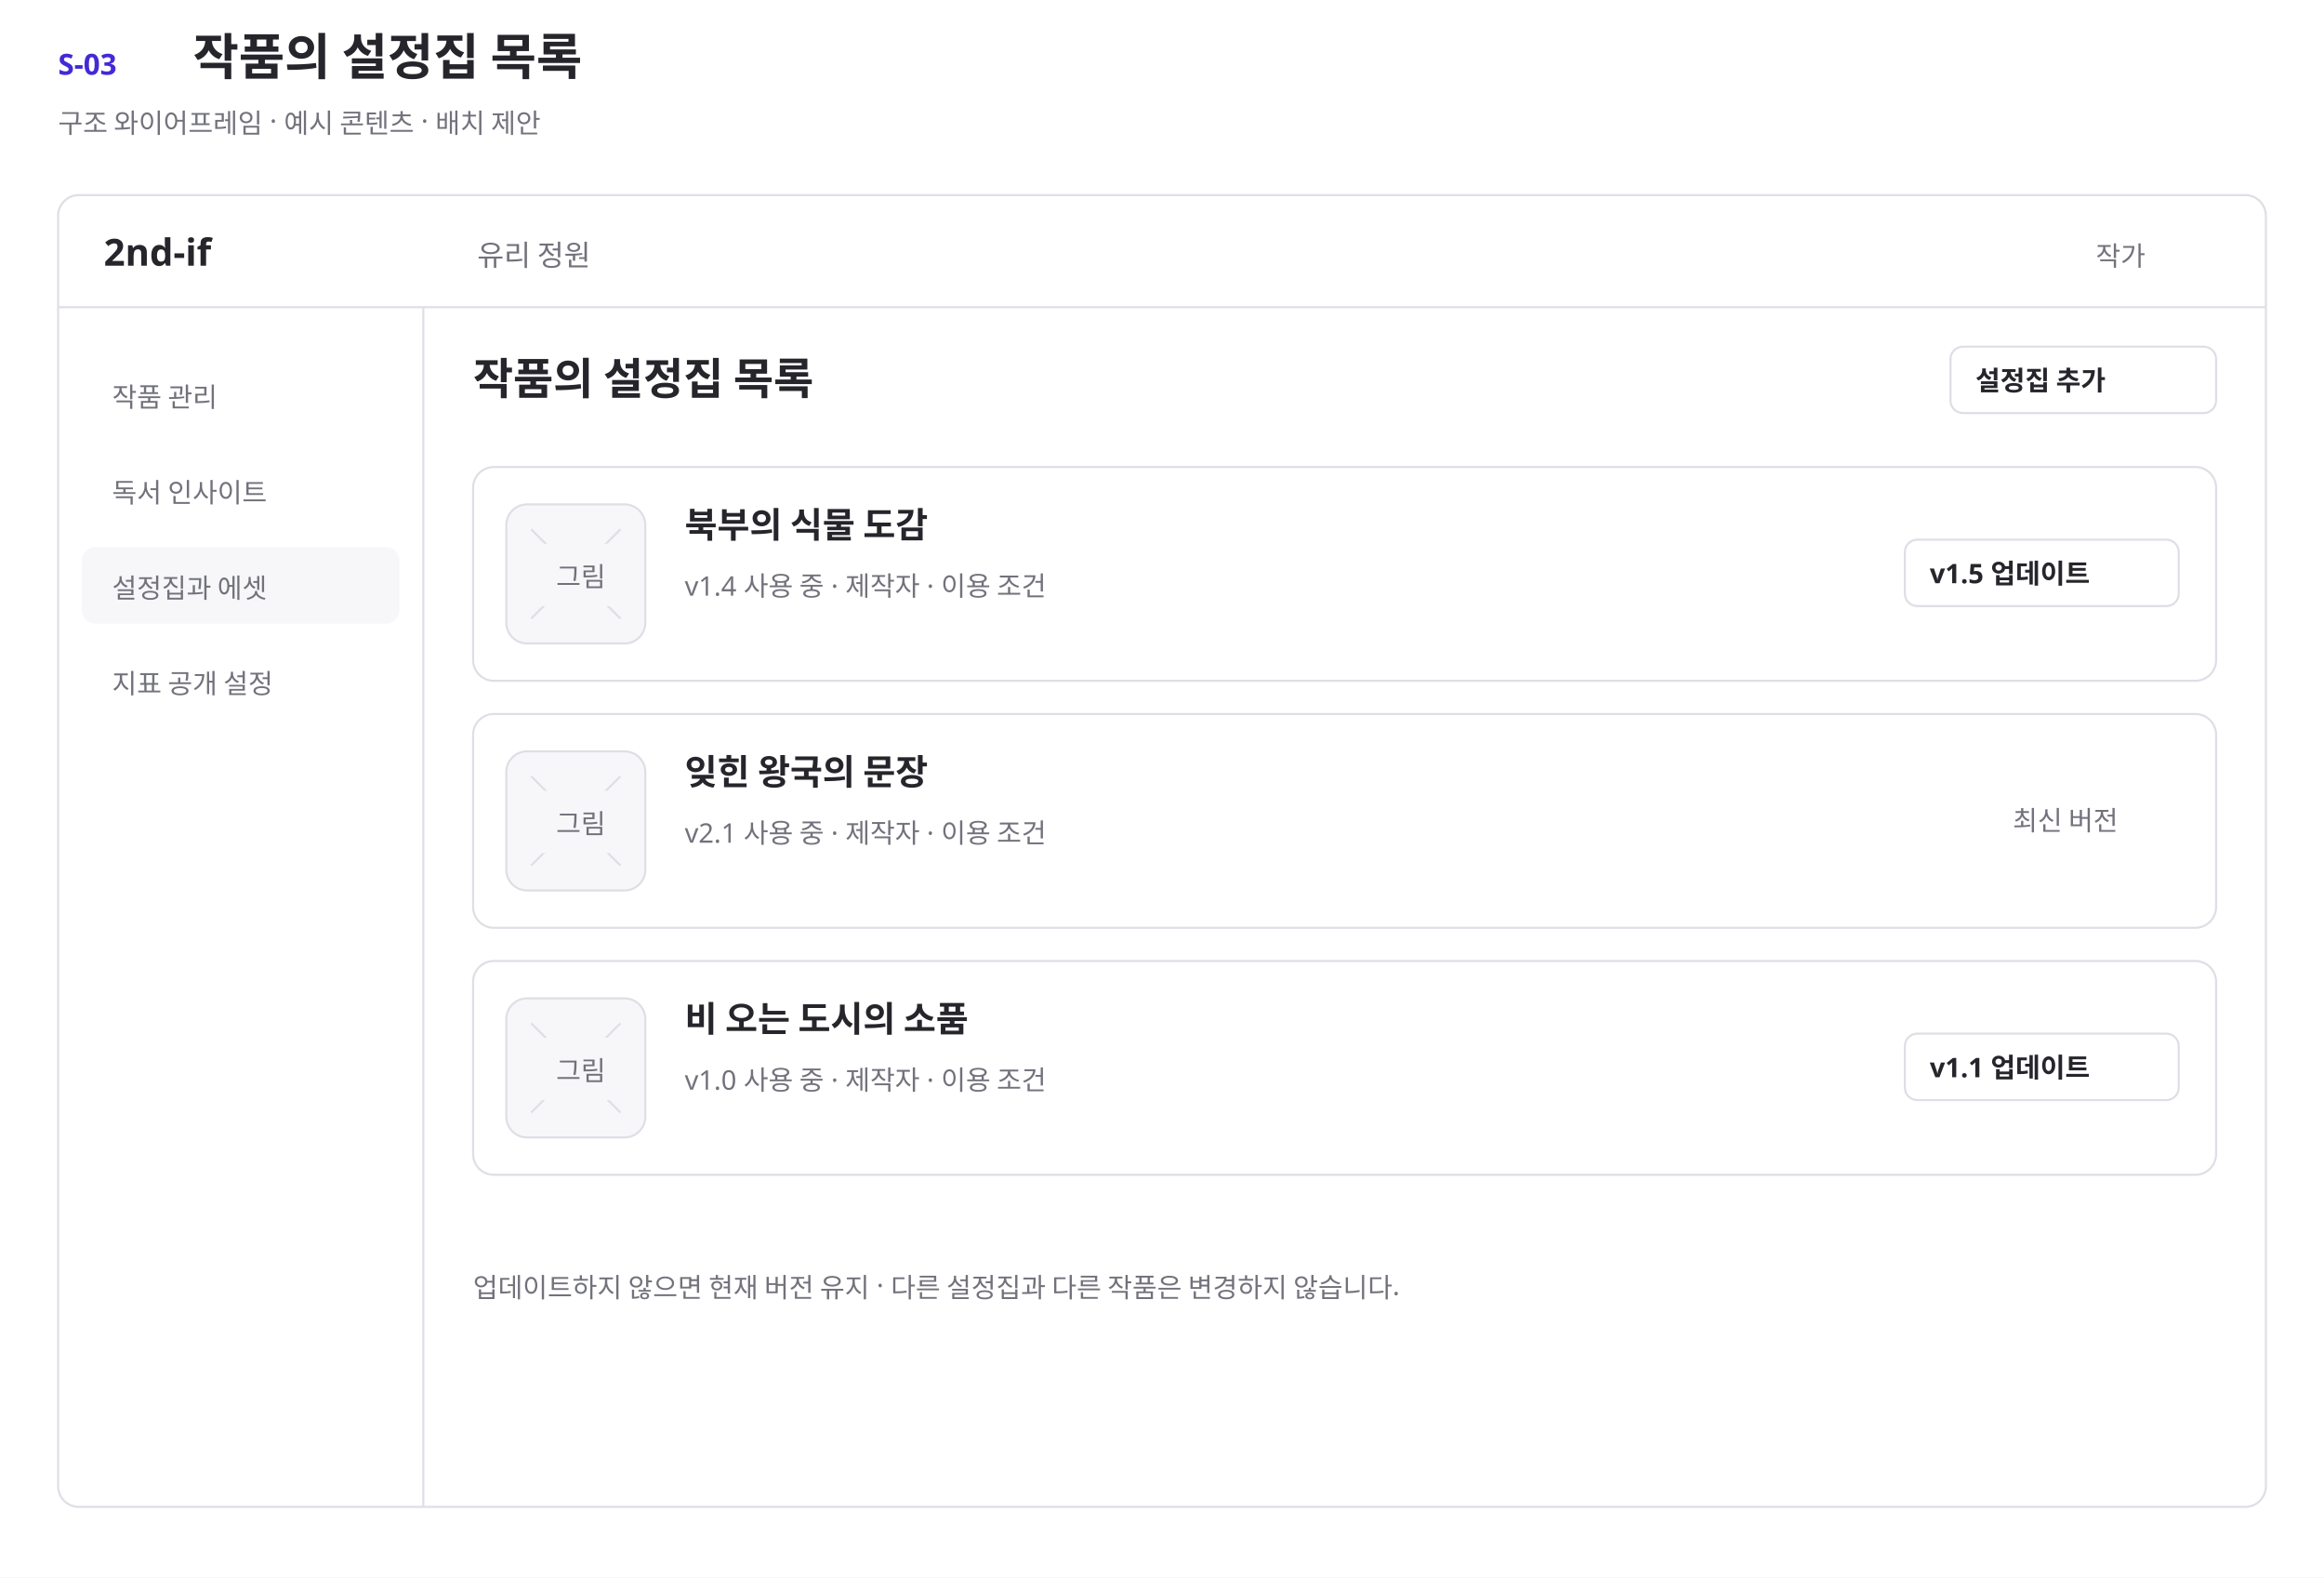
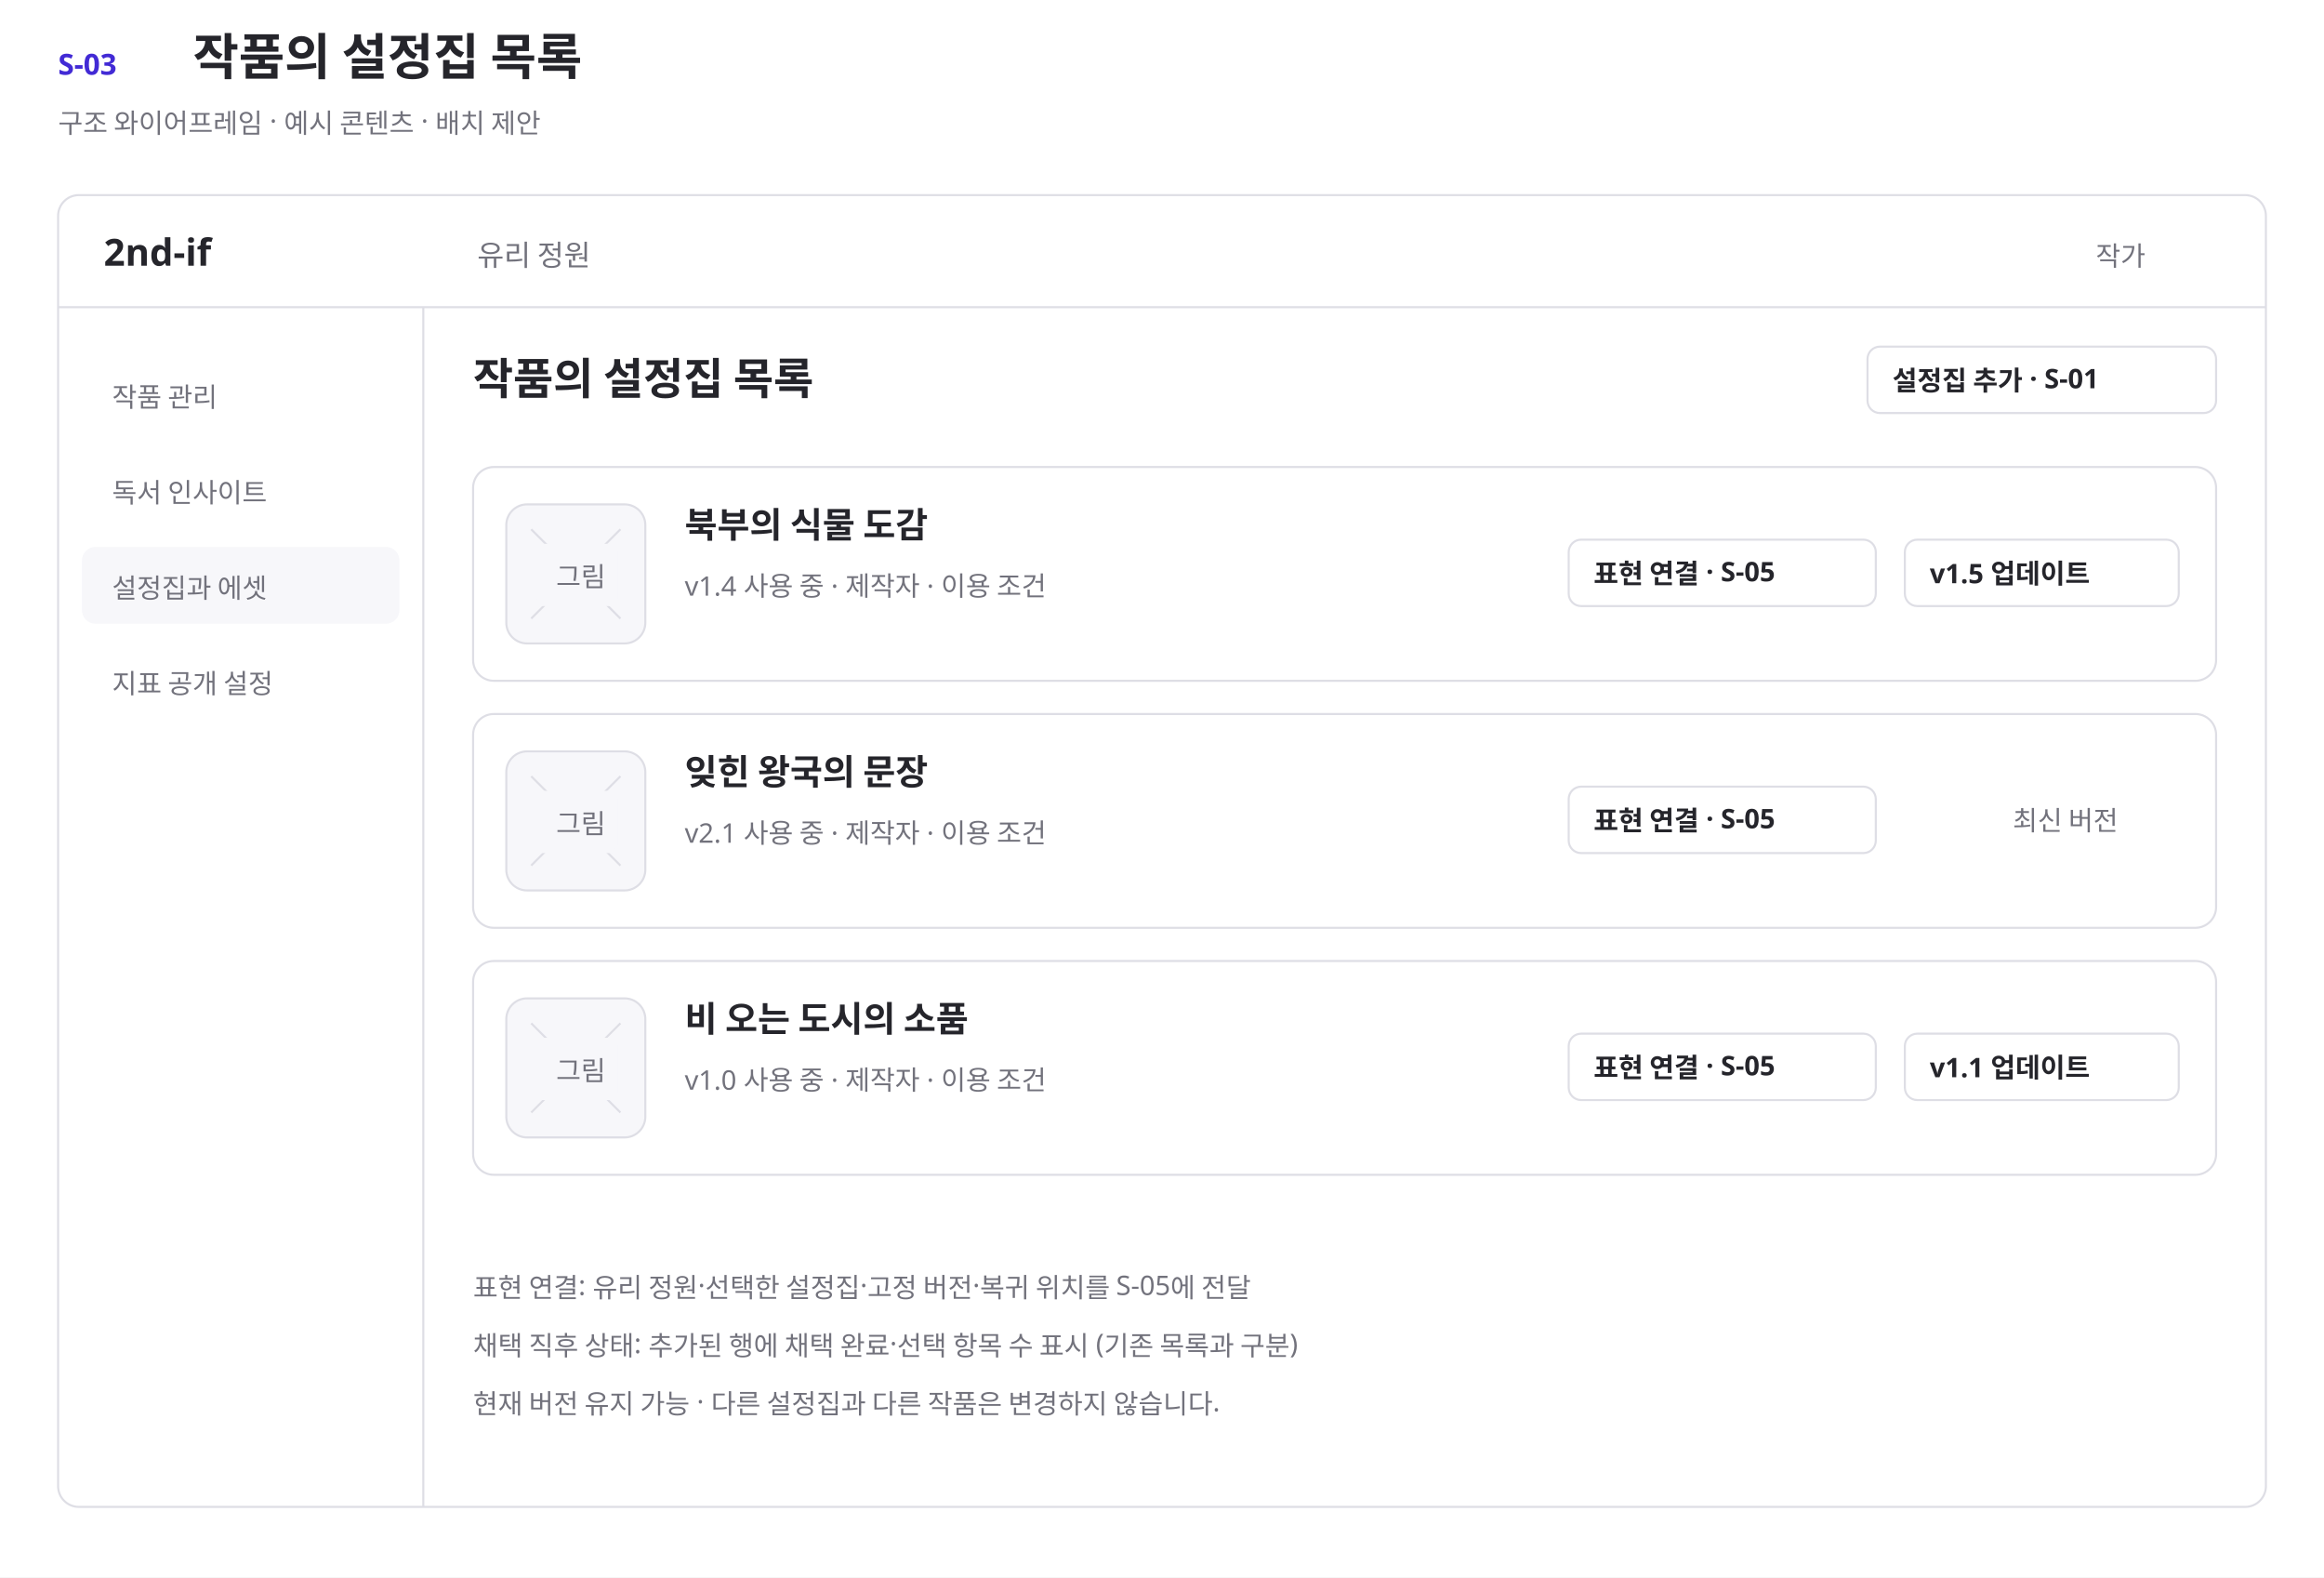
<svg xmlns="http://www.w3.org/2000/svg" width="1120" height="760" viewBox="0 0 1120 760">
  <rect width="1120" height="760" fill="white" />
  <text x="28" y="36" font-family="Apple SD Gothic Neo, sans-serif" font-size="14" font-weight="700" fill="#422ad5">S-03</text>
  <text x="93" y="36" font-family="Apple SD Gothic Neo, sans-serif" font-size="24" font-weight="700" fill="#25252b">작품의 설정집 목록</text>
  <text x="28" y="64" font-family="Apple SD Gothic Neo, sans-serif" font-size="13" font-weight="400" fill="#72727c">구조 와이어프레임 · 예시 콘텐츠 · 배치 제안</text>
  <rect x="28" y="94" width="1064" height="632" rx="10" fill="white" stroke="#dedee5" />
  <text x="50" y="128" font-family="Apple SD Gothic Neo, sans-serif" font-size="18" font-weight="700" fill="#25252b">2nd-if</text>
  <text x="230" y="128" font-family="Apple SD Gothic Neo, sans-serif" font-size="14" font-weight="400" fill="#72727c">유리 정원</text>
  <text x="1010" y="128" font-family="Apple SD Gothic Neo, sans-serif" font-size="13" font-weight="400" fill="#72727c">작가</text>
  <path d="M28 148H1092" stroke="#dedee5" />
  <path d="M204 148L204 726" stroke="#dedee5" />
  <text x="54" y="196" font-family="Apple SD Gothic Neo, sans-serif" font-size="13" font-weight="400" fill="#72727c">작품 관리</text>
  <text x="54" y="242" font-family="Apple SD Gothic Neo, sans-serif" font-size="13" font-weight="400" fill="#72727c">독서 인사이트</text>
  <rect x="40" y="264" width="152" height="36" rx="6" fill="#f7f7fa" stroke="#f7f7fa" />
  <text x="54" y="288" font-family="Apple SD Gothic Neo, sans-serif" font-size="13" font-weight="400" fill="#72727c">설정집과 에셋</text>
  <text x="54" y="334" font-family="Apple SD Gothic Neo, sans-serif" font-size="13" font-weight="400" fill="#72727c">지표 공개 설정</text>
  <text x="228" y="190" font-family="Apple SD Gothic Neo, sans-serif" font-size="21" font-weight="700" fill="#25252b">작품의 설정집 목록</text>
-   <rect x="940" y="167" width="128" height="32" rx="6" fill="white" stroke="#dedee5" />
-   <text x="952" y="188" font-family="Apple SD Gothic Neo, sans-serif" font-size="13" font-weight="700" fill="#25252b">설정집 추가</text>
+   <rect x="900" y="167" width="168" height="32" rx="6" fill="white" stroke="#dedee5" />
+   <text x="912" y="188" font-family="Apple SD Gothic Neo, sans-serif" font-size="13" font-weight="700" fill="#25252b">설정집 추가 · S-01</text>
  <rect x="228" y="225" width="840" height="103" rx="10" fill="white" stroke="#dedee5" />
  <rect x="244" y="243" width="67" height="67" rx="10" fill="#f7f7fa" stroke="#dedee5" />
  <path d="M256 255L299 298" stroke="#dedee5" />
  <path d="M299 255L256 298" stroke="#dedee5" />
  <rect x="258" y="262.5" width="39" height="29" rx="3" fill="#f7f7fa" stroke="#f7f7fa" />
  <text x="268" y="282.5" font-family="Apple SD Gothic Neo, sans-serif" font-size="13" font-weight="400" fill="#72727c">그림</text>
  <text x="330" y="259" font-family="Apple SD Gothic Neo, sans-serif" font-size="17" font-weight="700" fill="#25252b">북부의 식물 도감</text>
  <text x="330" y="287" font-family="Apple SD Gothic Neo, sans-serif" font-size="13" font-weight="400" fill="#72727c">v1.4 사용 중 · 제작자 · 이용 조건</text>
+   <rect x="756" y="260" width="148" height="32" rx="6" fill="white" stroke="#dedee5" />
+   <text x="768" y="281" font-family="Apple SD Gothic Neo, sans-serif" font-size="13" font-weight="700" fill="#25252b">표현 연결 · S-05</text>
  <rect x="918" y="260" width="132" height="32" rx="6" fill="white" stroke="#dedee5" />
  <text x="930" y="281" font-family="Apple SD Gothic Neo, sans-serif" font-size="13" font-weight="700" fill="#25252b">v1.5 업데이트</text>
  <rect x="228" y="344" width="840" height="103" rx="10" fill="white" stroke="#dedee5" />
  <rect x="244" y="362" width="67" height="67" rx="10" fill="#f7f7fa" stroke="#dedee5" />
  <path d="M256 374L299 417" stroke="#dedee5" />
  <path d="M299 374L256 417" stroke="#dedee5" />
  <rect x="258" y="381.5" width="39" height="29" rx="3" fill="#f7f7fa" stroke="#f7f7fa" />
  <text x="268" y="401.5" font-family="Apple SD Gothic Neo, sans-serif" font-size="13" font-weight="400" fill="#72727c">그림</text>
  <text x="330" y="378" font-family="Apple SD Gothic Neo, sans-serif" font-size="17" font-weight="700" fill="#25252b">잊힌 왕국의 문장</text>
  <text x="330" y="406" font-family="Apple SD Gothic Neo, sans-serif" font-size="13" font-weight="400" fill="#72727c">v2.1 사용 중 · 제작자 · 이용 조건</text>
+   <rect x="756" y="379" width="148" height="32" rx="6" fill="white" stroke="#dedee5" />
+   <text x="768" y="400" font-family="Apple SD Gothic Neo, sans-serif" font-size="13" font-weight="700" fill="#25252b">표현 연결 · S-05</text>
  <text x="970" y="400" font-family="Apple SD Gothic Neo, sans-serif" font-size="13" font-weight="400" fill="#72727c">최신 버전</text>
  <rect x="228" y="463" width="840" height="103" rx="10" fill="white" stroke="#dedee5" />
  <rect x="244" y="481" width="67" height="67" rx="10" fill="#f7f7fa" stroke="#dedee5" />
  <path d="M256 493L299 536" stroke="#dedee5" />
  <path d="M299 493L256 536" stroke="#dedee5" />
  <rect x="258" y="500.5" width="39" height="29" rx="3" fill="#f7f7fa" stroke="#f7f7fa" />
  <text x="268" y="520.5" font-family="Apple SD Gothic Neo, sans-serif" font-size="13" font-weight="400" fill="#72727c">그림</text>
  <text x="330" y="497" font-family="Apple SD Gothic Neo, sans-serif" font-size="17" font-weight="700" fill="#25252b">비 오는 도시의 소품</text>
  <text x="330" y="525" font-family="Apple SD Gothic Neo, sans-serif" font-size="13" font-weight="400" fill="#72727c">v1.0 사용 중 · 제작자 · 이용 조건</text>
+   <rect x="756" y="498" width="148" height="32" rx="6" fill="white" stroke="#dedee5" />
+   <text x="768" y="519" font-family="Apple SD Gothic Neo, sans-serif" font-size="13" font-weight="700" fill="#25252b">표현 연결 · S-05</text>
  <rect x="918" y="498" width="132" height="32" rx="6" fill="white" stroke="#dedee5" />
  <text x="930" y="519" font-family="Apple SD Gothic Neo, sans-serif" font-size="13" font-weight="700" fill="#25252b">v1.1 업데이트</text>
-   <text x="228" y="625" font-family="Apple SD Gothic Neo, sans-serif" font-size="13" font-weight="400" fill="#72727c">업데이트하지 않으면 현재 버전 유지 · 다른 설정집과 다른 작품은 변경하지 않습니다.</text>
+   <text x="228" y="625" font-family="Apple SD Gothic Neo, sans-serif" font-size="13" font-weight="400" fill="#72727c">표현 연결: 유리 정원·선택한 설정집·고정 버전·복귀 위치를 S-05에 전달</text>
+   <text x="228" y="653" font-family="Apple SD Gothic Neo, sans-serif" font-size="13" font-weight="400" fill="#72727c">채택 직후 상태: 추가된 행에 채택 완료·선택 항목 수 표시 (기존 목록과 구분)</text>
+   <text x="228" y="681" font-family="Apple SD Gothic Neo, sans-serif" font-size="13" font-weight="400" fill="#72727c">현재 버전 유지 가능 · 다른 설정집과 다른 작품은 변경하지 않습니다.</text>
</svg>
